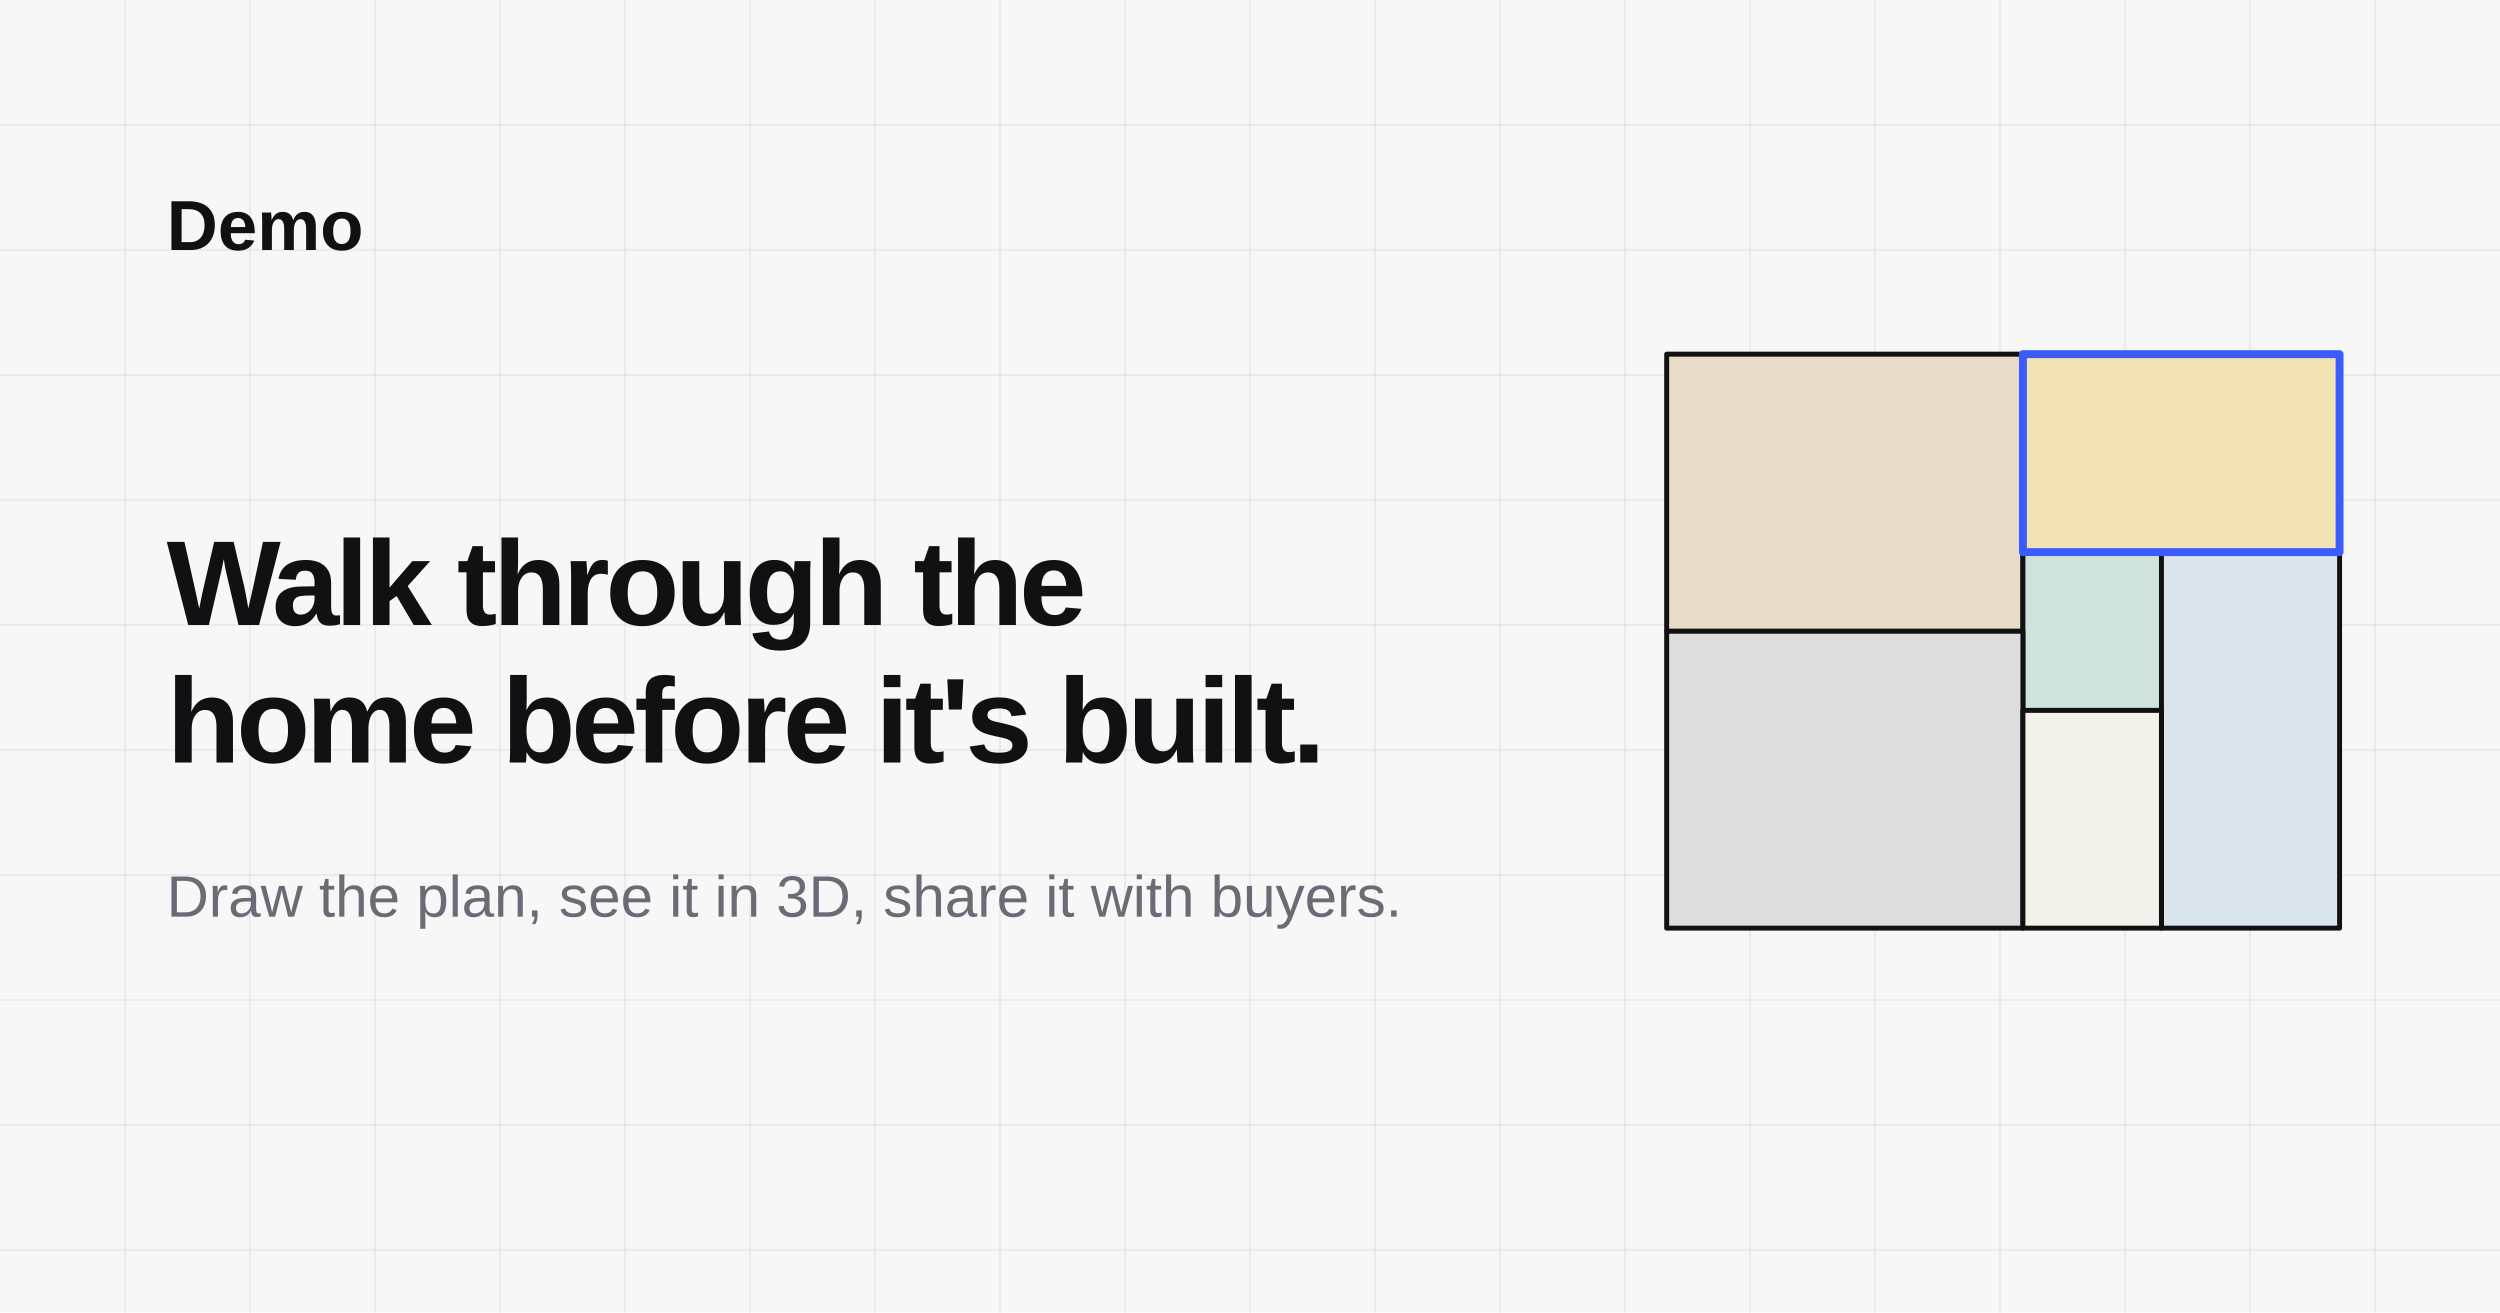
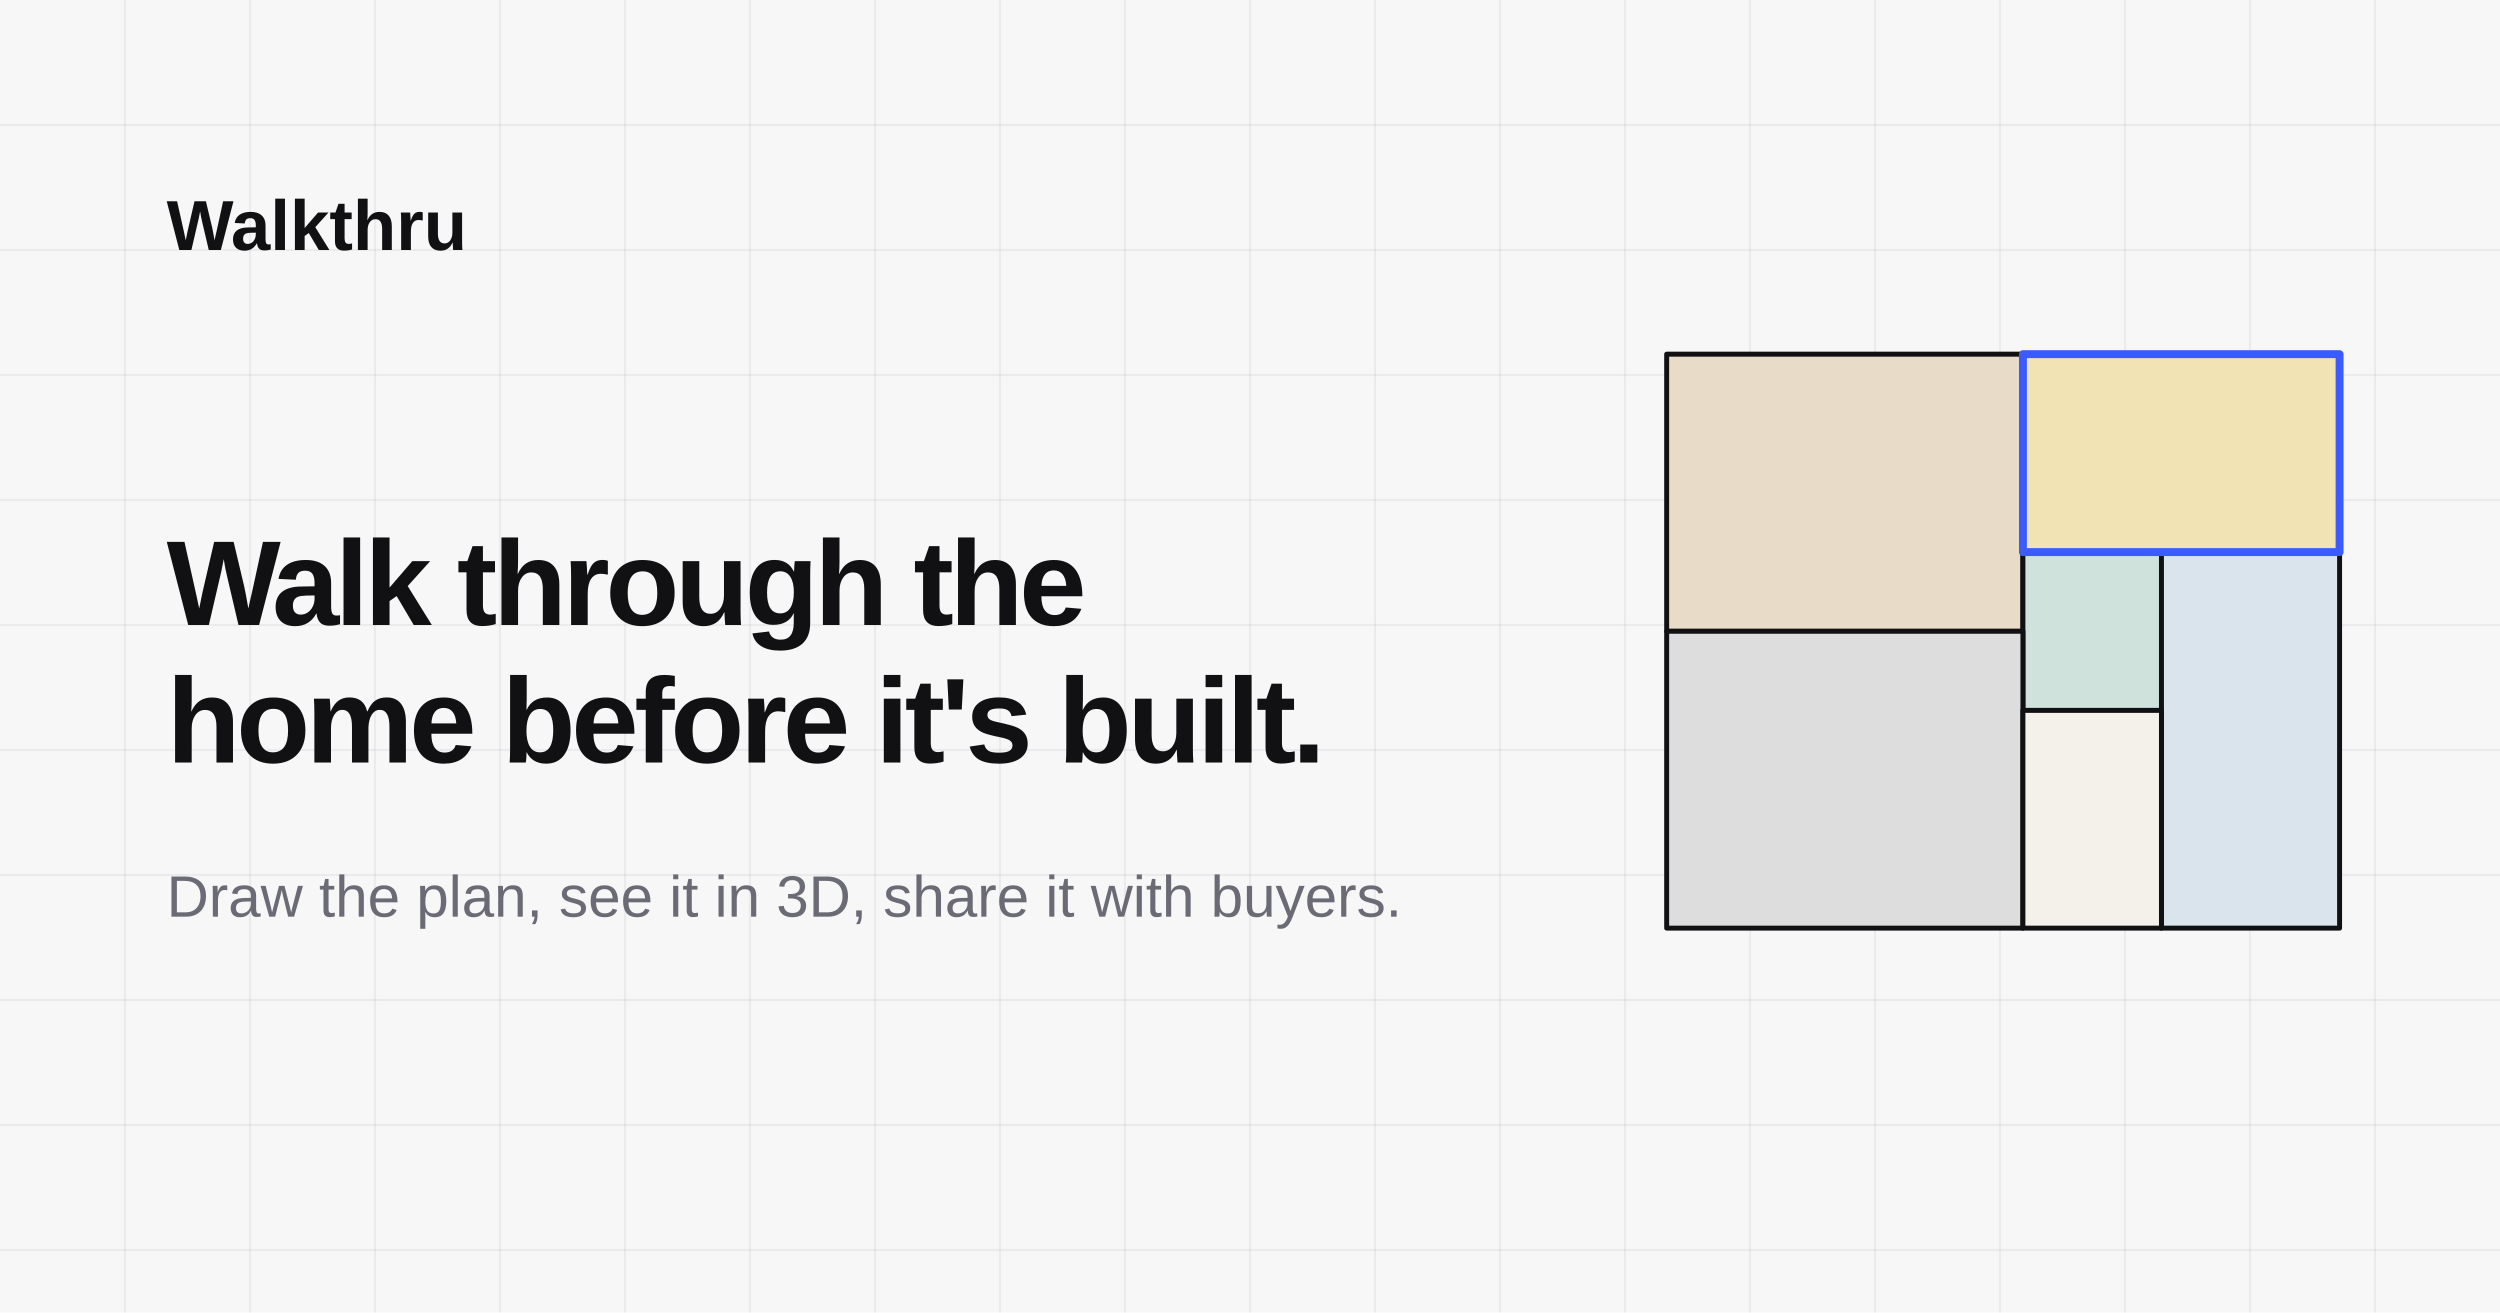
<svg xmlns="http://www.w3.org/2000/svg" width="1200" height="630" viewBox="0 0 1200 630">
  <rect width="1200" height="630" fill="#f7f7f8" />
  <g stroke="rgba(17,17,20,.05)" stroke-width="1">
    <path d="M0 60H1200M0 120H1200M0 180H1200M0 240H1200M0 300H1200M0 360H1200M0 420H1200M0 480H1200M0 540H1200M0 600H1200" />
    <path d="M60 0V630M120 0V630M180 0V630M240 0V630M300 0V630M360 0V630M420 0V630M480 0V630M540 0V630M600 0V630M660 0V630M720 0V630M780 0V630M840 0V630M900 0V630M960 0V630M1020 0V630M1080 0V630M1140 0V630" />
  </g>
-   <text x="80" y="120" font-family="Helvetica Neue, Arial, sans-serif" font-size="34" font-weight="600" fill="#111114">Demo</text>
+   <text x="80" y="120" font-family="Helvetica Neue, Arial, sans-serif" font-size="34" font-weight="600" fill="#111114">Walkthru</text>
  <text x="80" y="300" font-family="Helvetica Neue, Arial, sans-serif" font-size="58" font-weight="700" fill="#111114" letter-spacing="-2">Walk through the</text>
  <text x="80" y="366" font-family="Helvetica Neue, Arial, sans-serif" font-size="58" font-weight="700" fill="#111114" letter-spacing="-2">home before it's built.</text>
  <text x="80" y="440" font-family="Helvetica Neue, Arial, sans-serif" font-size="28" fill="#6b6b76">Draw the plan, see it in 3D, share it with buyers.</text>
  <g transform="translate(800 170) scale(.95)" stroke="#111114" stroke-width="2.5" stroke-linejoin="round">
    <rect x="0" y="0" width="180" height="140" fill="#e8dcc8" />
    <rect x="180" y="0" width="160" height="100" fill="#f1e3b3" />
    <rect x="180" y="100" width="70" height="80" fill="#cfe3dc" />
    <rect x="250" y="100" width="90" height="190" fill="#d9e4ec" />
    <rect x="0" y="140" width="180" height="150" fill="#dddddd" />
    <rect x="180" y="180" width="70" height="110" fill="#f4f1ea" />
    <rect x="180" y="0" width="160" height="100" fill="none" stroke="#3b5bfd" stroke-width="4" />
  </g>
</svg>
